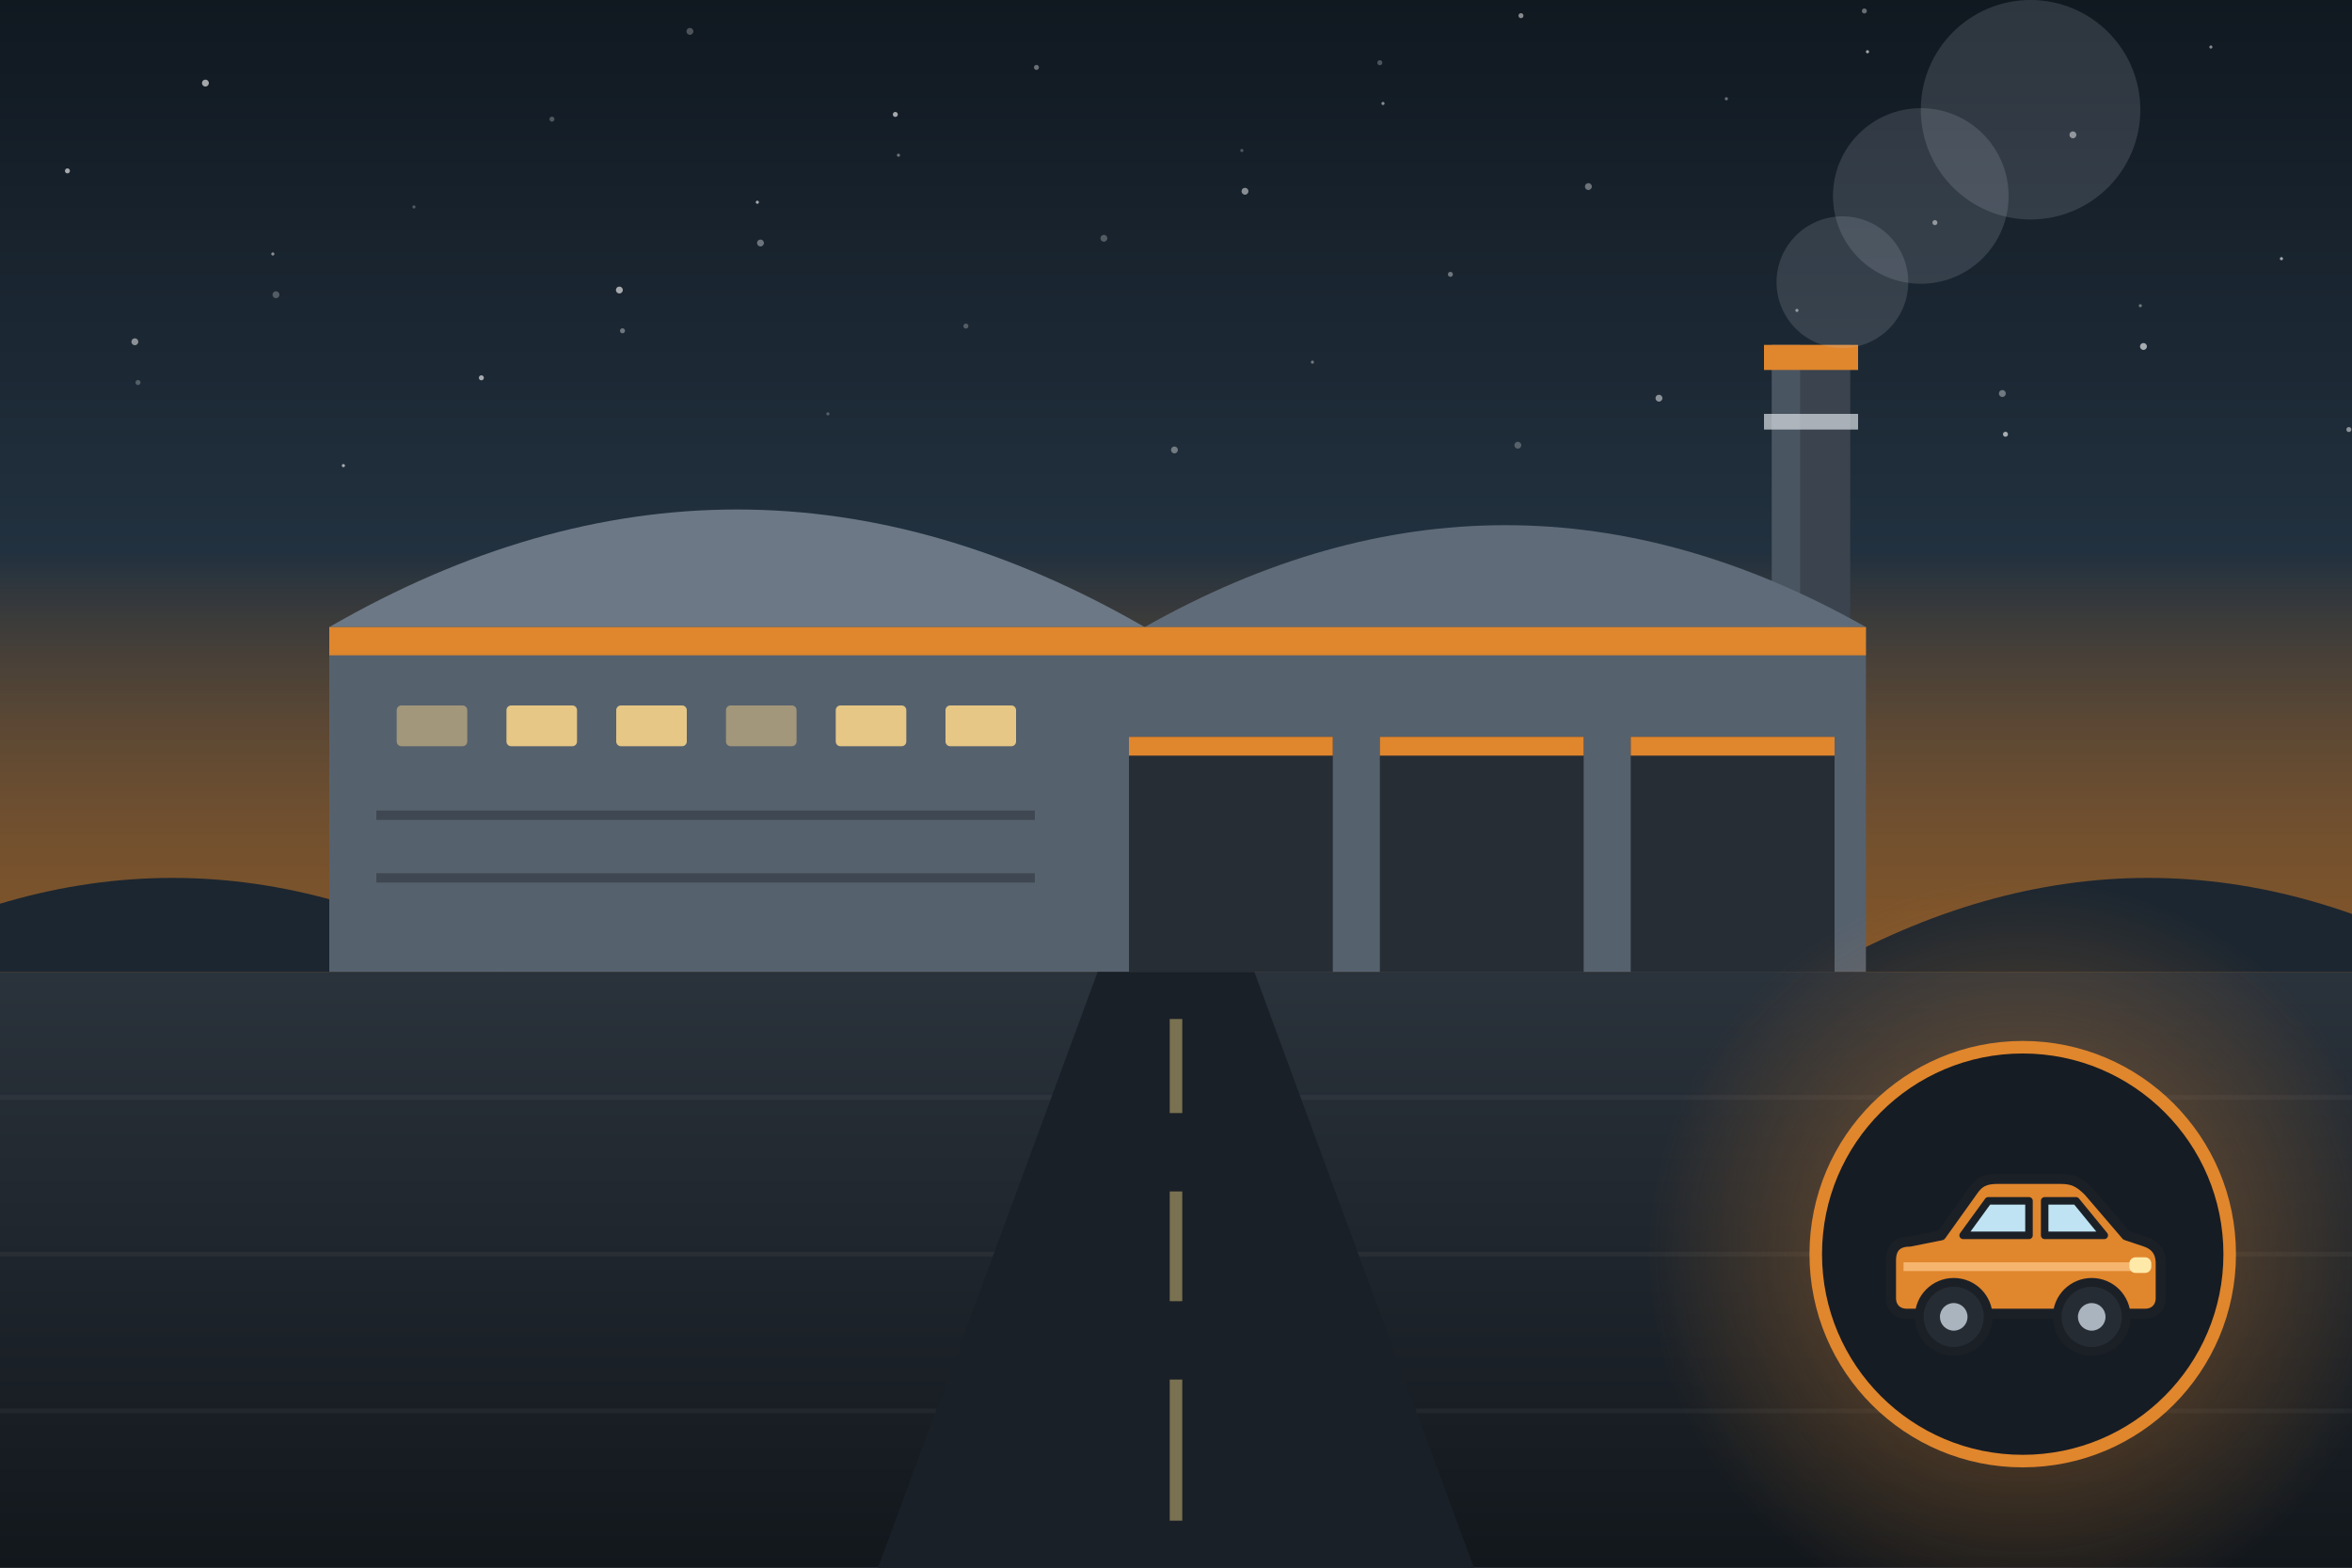
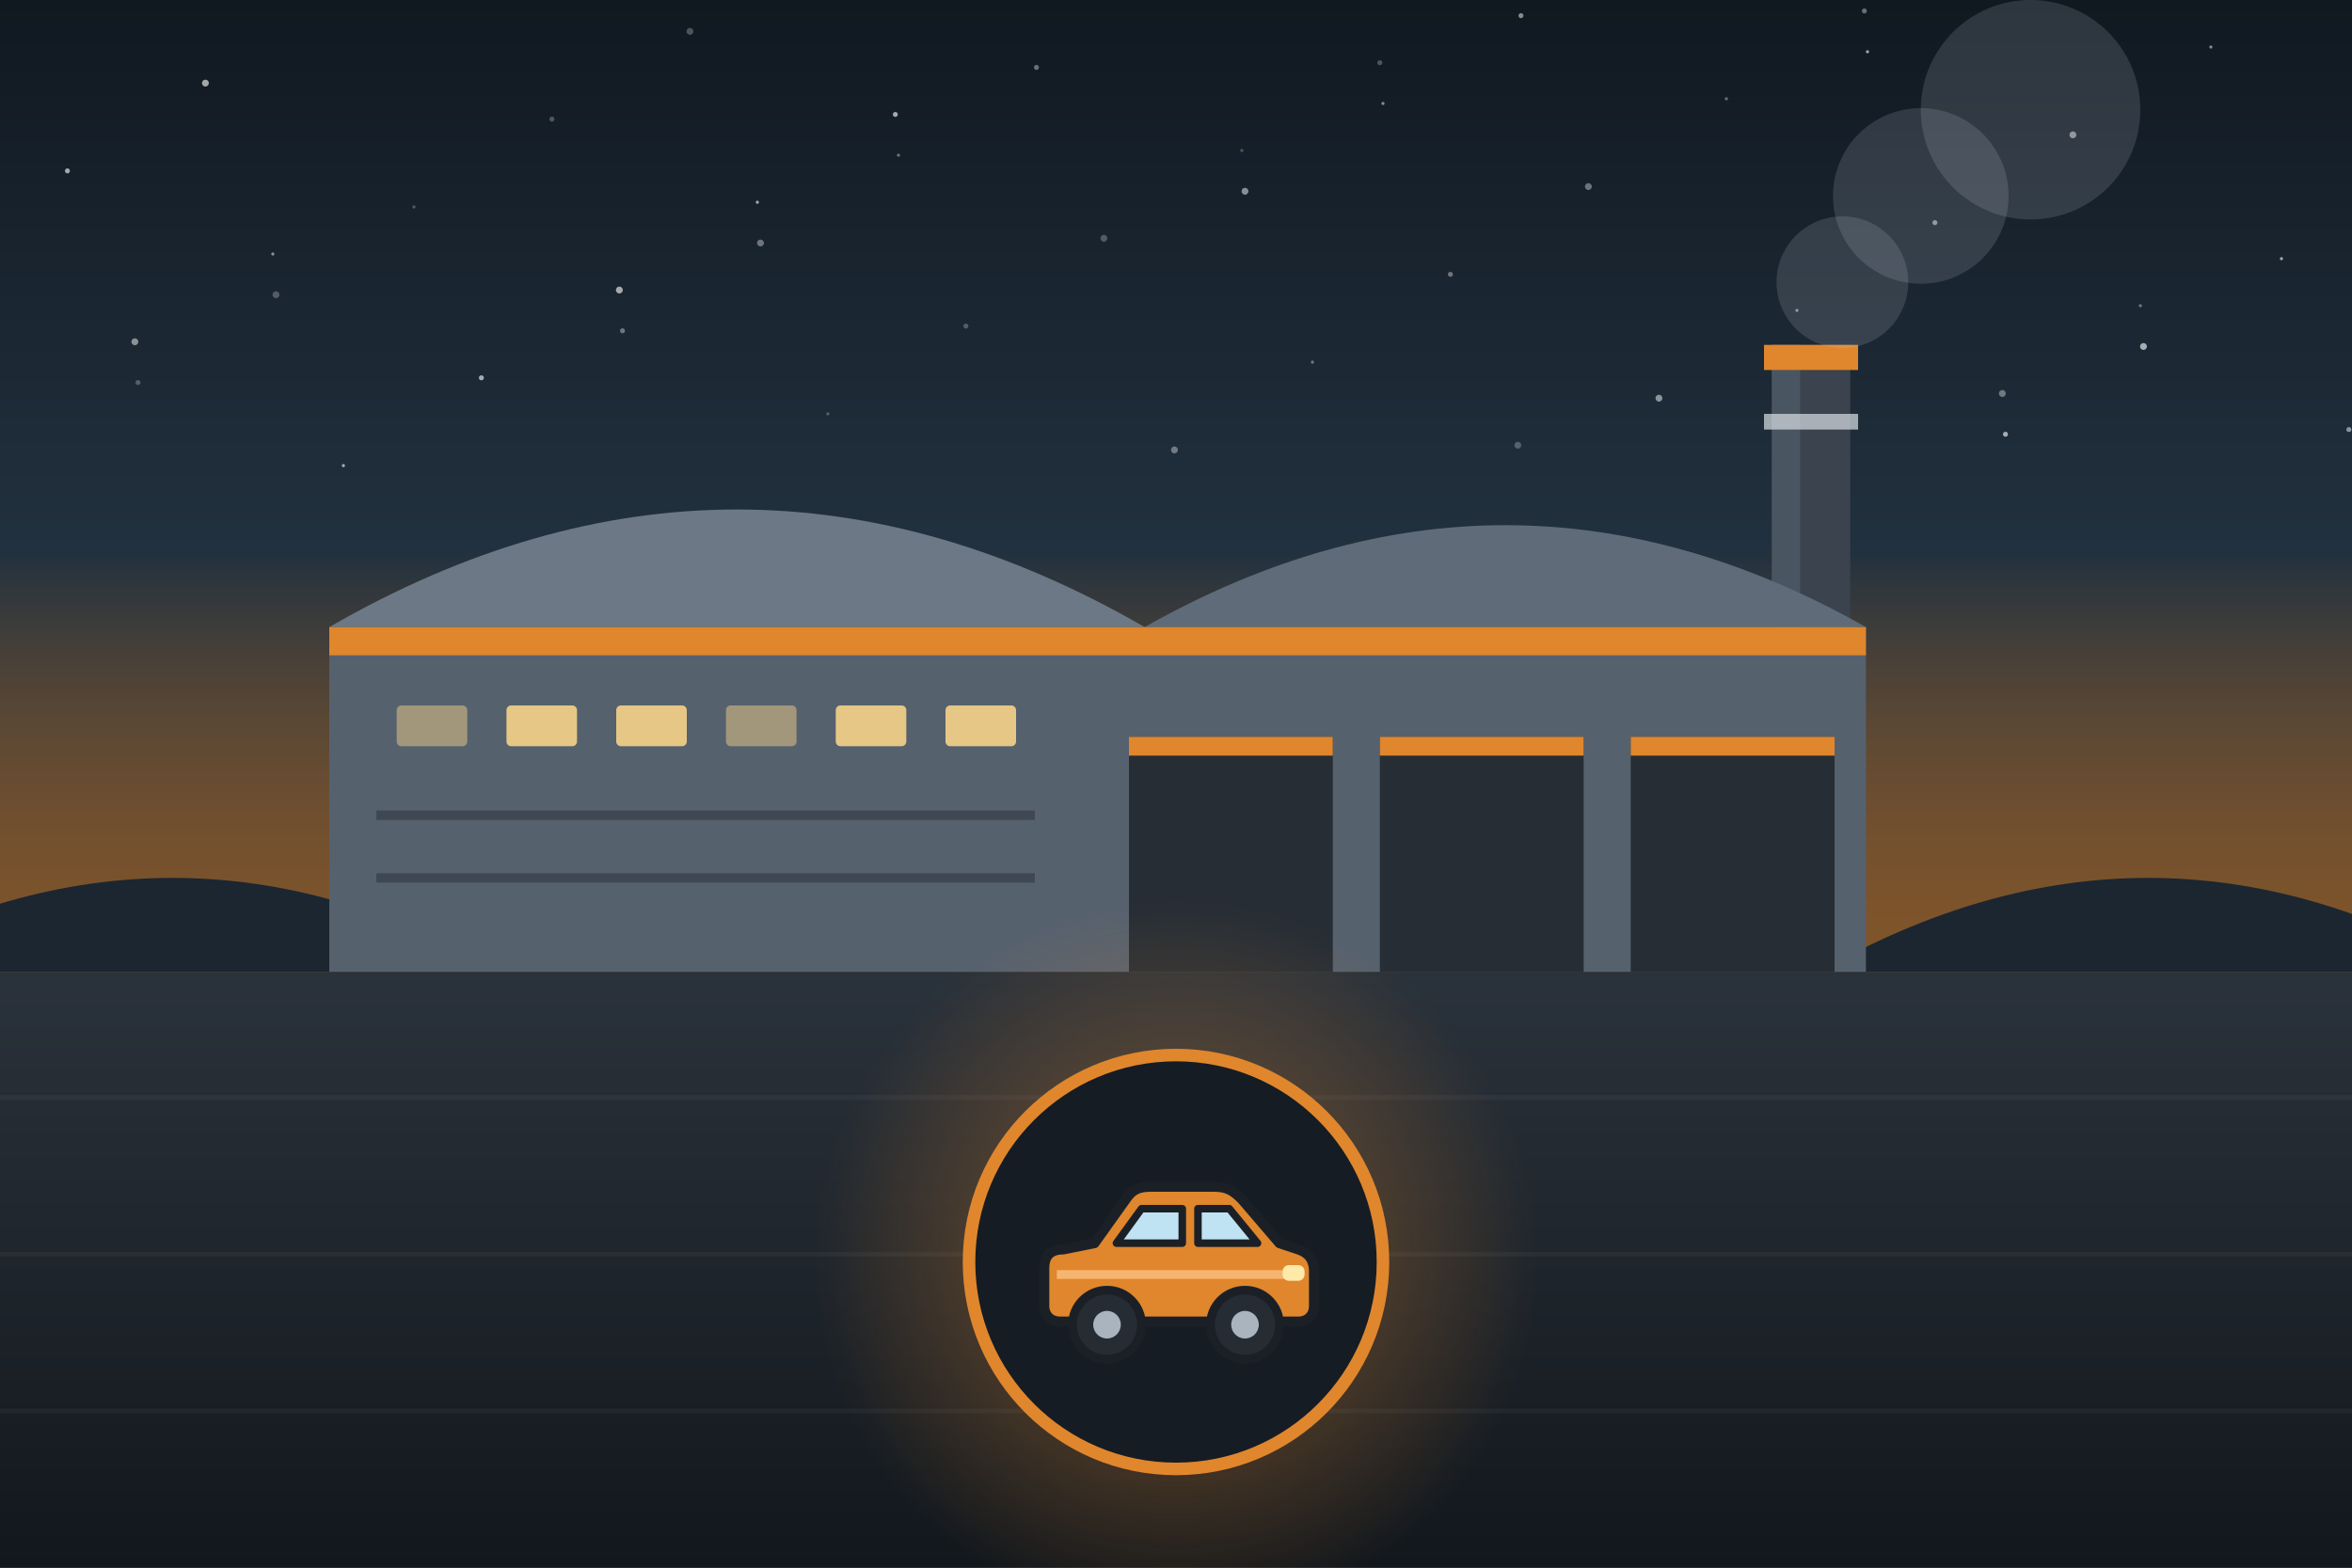
<svg xmlns="http://www.w3.org/2000/svg" viewBox="0 0 1500 1000" role="img" aria-label="Vehicle Works">
  <defs>
    <linearGradient id="sky" x1="0" y1="0" x2="0" y2="1">
      <stop offset="0" stop-color="#101820" />
      <stop offset=".55" stop-color="#22313f" />
      <stop offset="1" stop-color="#e0862d" stop-opacity=".55" />
    </linearGradient>
    <linearGradient id="ground" x1="0" y1="0" x2="0" y2="1">
      <stop offset="0" stop-color="#2a323b" />
      <stop offset="1" stop-color="#12171c" />
    </linearGradient>
    <radialGradient id="glow" cx=".5" cy=".5" r=".5">
      <stop offset="0" stop-color="#e0862d" stop-opacity=".5" />
      <stop offset="1" stop-color="#e0862d" stop-opacity="0" />
    </radialGradient>
  </defs>
  <rect width="1500" height="1000" fill="#101820" />
  <rect width="1500" height="640" fill="url(#sky)" />
  <circle cx="397" cy="211" r="1.6" fill="#ffffff" fill-opacity="0.37" />
  <circle cx="794" cy="122" r="2.2" fill="#ffffff" fill-opacity="0.49" />
  <circle cx="1191" cy="33" r="1.0" fill="#ffffff" fill-opacity="0.61" />
  <circle cx="88" cy="244" r="1.6" fill="#ffffff" fill-opacity="0.25" />
  <circle cx="485" cy="155" r="2.2" fill="#ffffff" fill-opacity="0.37" />
  <circle cx="882" cy="66" r="1.0" fill="#ffffff" fill-opacity="0.49" />
  <circle cx="1279" cy="277" r="1.6" fill="#ffffff" fill-opacity="0.61" />
  <circle cx="176" cy="188" r="2.2" fill="#ffffff" fill-opacity="0.25" />
  <circle cx="573" cy="99" r="1.0" fill="#ffffff" fill-opacity="0.37" />
  <circle cx="970" cy="10" r="1.6" fill="#ffffff" fill-opacity="0.49" />
  <circle cx="1367" cy="221" r="2.2" fill="#ffffff" fill-opacity="0.61" />
  <circle cx="264" cy="132" r="1.0" fill="#ffffff" fill-opacity="0.25" />
  <circle cx="661" cy="43" r="1.6" fill="#ffffff" fill-opacity="0.37" />
  <circle cx="1058" cy="254" r="2.2" fill="#ffffff" fill-opacity="0.49" />
  <circle cx="1455" cy="165" r="1.0" fill="#ffffff" fill-opacity="0.61" />
  <circle cx="352" cy="76" r="1.6" fill="#ffffff" fill-opacity="0.25" />
  <circle cx="749" cy="287" r="2.2" fill="#ffffff" fill-opacity="0.37" />
  <circle cx="1146" cy="198" r="1.0" fill="#ffffff" fill-opacity="0.49" />
  <circle cx="43" cy="109" r="1.6" fill="#ffffff" fill-opacity="0.61" />
  <circle cx="440" cy="20" r="2.2" fill="#ffffff" fill-opacity="0.25" />
  <circle cx="837" cy="231" r="1.0" fill="#ffffff" fill-opacity="0.37" />
  <circle cx="1234" cy="142" r="1.6" fill="#ffffff" fill-opacity="0.49" />
  <circle cx="131" cy="53" r="2.2" fill="#ffffff" fill-opacity="0.61" />
  <circle cx="528" cy="264" r="1.0" fill="#ffffff" fill-opacity="0.25" />
  <circle cx="925" cy="175" r="1.6" fill="#ffffff" fill-opacity="0.37" />
  <circle cx="1322" cy="86" r="2.2" fill="#ffffff" fill-opacity="0.49" />
  <circle cx="219" cy="297" r="1.0" fill="#ffffff" fill-opacity="0.61" />
  <circle cx="616" cy="208" r="1.6" fill="#ffffff" fill-opacity="0.25" />
  <circle cx="1013" cy="119" r="2.2" fill="#ffffff" fill-opacity="0.37" />
  <circle cx="1410" cy="30" r="1.0" fill="#ffffff" fill-opacity="0.49" />
  <circle cx="307" cy="241" r="1.6" fill="#ffffff" fill-opacity="0.61" />
  <circle cx="704" cy="152" r="2.2" fill="#ffffff" fill-opacity="0.25" />
  <circle cx="1101" cy="63" r="1.0" fill="#ffffff" fill-opacity="0.37" />
  <circle cx="1498" cy="274" r="1.6" fill="#ffffff" fill-opacity="0.49" />
  <circle cx="395" cy="185" r="2.2" fill="#ffffff" fill-opacity="0.61" />
  <circle cx="792" cy="96" r="1.0" fill="#ffffff" fill-opacity="0.25" />
  <circle cx="1189" cy="7" r="1.6" fill="#ffffff" fill-opacity="0.37" />
  <circle cx="86" cy="218" r="2.2" fill="#ffffff" fill-opacity="0.49" />
  <circle cx="483" cy="129" r="1.0" fill="#ffffff" fill-opacity="0.61" />
  <circle cx="880" cy="40" r="1.6" fill="#ffffff" fill-opacity="0.25" />
  <circle cx="1277" cy="251" r="2.2" fill="#ffffff" fill-opacity="0.37" />
  <circle cx="174" cy="162" r="1.0" fill="#ffffff" fill-opacity="0.49" />
  <circle cx="571" cy="73" r="1.6" fill="#ffffff" fill-opacity="0.61" />
  <circle cx="968" cy="284" r="2.2" fill="#ffffff" fill-opacity="0.25" />
  <circle cx="1365" cy="195" r="1.0" fill="#ffffff" fill-opacity="0.37" />
  <path d="M-100 620q210-120 420 0z" fill="#1c2630" />
  <path d="M320 620q210-160 420 0z" fill="#1c2630" />
  <path d="M740 620q210-200 420 0z" fill="#1c2630" />
  <path d="M1160 620q210-120 420 0z" fill="#1c2630" />
  <path d="M1580 620q210-160 420 0z" fill="#1c2630" />
  <g transform="translate(40 0)">
    <rect x="1090" y="220" width="50" height="180" fill="#3a434e" />
    <rect x="1090" y="220" width="18" height="180" fill="#4a5562" />
    <rect x="1085" y="220" width="60" height="16" fill="#e0862d" />
    <rect x="1085" y="264" width="60" height="10" fill="#d9dee4" fill-opacity=".7" />
    <g fill="#c9d2dc" fill-opacity=".16">
      <circle cx="1135.0" cy="180" r="42" />
      <circle cx="1185.0" cy="125" r="56" />
      <circle cx="1255.0" cy="70" r="70" />
    </g>
    <path d="M170 400q260-150 520 0z" fill="#6c7886" />
    <path d="M690 400q230-130 460 0z" fill="#5f6b78" />
    <rect x="170" y="400" width="980" height="220" fill="#56616e" />
    <rect x="170" y="400" width="980" height="18" fill="#e0862d" />
    <rect x="213" y="450" width="45" height="26" rx="3" fill="#ffd98a" fill-opacity="0.45" />
    <rect x="283" y="450" width="45" height="26" rx="3" fill="#ffd98a" fill-opacity="0.85" />
    <rect x="353" y="450" width="45" height="26" rx="3" fill="#ffd98a" fill-opacity="0.85" />
    <rect x="423" y="450" width="45" height="26" rx="3" fill="#ffd98a" fill-opacity="0.45" />
    <rect x="493" y="450" width="45" height="26" rx="3" fill="#ffd98a" fill-opacity="0.85" />
    <rect x="563" y="450" width="45" height="26" rx="3" fill="#ffd98a" fill-opacity="0.85" />
    <rect x="680" y="470" width="130" height="150" fill="#262d35" />
    <rect x="680" y="470" width="130" height="12" fill="#e0862d" />
    <rect x="840" y="470" width="130" height="150" fill="#262d35" />
    <rect x="840" y="470" width="130" height="12" fill="#e0862d" />
    <rect x="1000" y="470" width="130" height="150" fill="#262d35" />
    <rect x="1000" y="470" width="130" height="12" fill="#e0862d" />
    <path d="M200 520h420M200 560h420" stroke="#3f4852" stroke-width="6" />
  </g>
  <rect y="620" width="1500" height="380" fill="url(#ground)" />
  <path d="M0 700h1500M0 800h1500M0 900h1500" stroke="#ffffff" stroke-opacity=".04" stroke-width="3" />
-   <path d="M560 1000L700 620h100l140 380z" fill="#1a2027" />
-   <path d="M750 650v60M750 760v70M750 880v90" stroke="#d9c27a" stroke-opacity=".5" stroke-width="8" />
-   <circle cx="1290" cy="800" r="240" fill="url(#glow)" />
-   <circle cx="1290" cy="800" r="132" fill="#161c23" stroke="#e0862d" stroke-width="8" />
-   <g transform="translate(1190 700) scale(4)">
+   <circle cx="750" cy="805" r="230" fill="url(#glow)" />
+   <circle cx="750" cy="805" r="132" fill="#161c23" stroke="#e0862d" stroke-width="8" />
+   <g transform="translate(650 705) scale(4)">
    <path d="M4 32v-6c0-2 1-3 3-3l5-1 5-7c1-1.500 2-2 4-2h10c2 0 3 .500 4.500 2l6 7 3 1c1.500.500 2.500 1.500 2.500 3.500V32c0 1.500-1 2.500-2.500 2.500h-38C5 34.500 4 33.500 4 32z" fill="#e0862d" stroke="#1b2027" stroke-width="1.600" stroke-linejoin="round" />
    <path d="M15.500 22l4-5.500h6.500V22zM28.500 16.500h5l4.500 5.500h-9.500z" fill="#bfe3f2" stroke="#1b2027" stroke-width="1.200" stroke-linejoin="round" />
    <path d="M6 27h38" stroke="#f6b56f" stroke-width="1.400" />
    <circle cx="14" cy="35" r="5.500" fill="#262c33" stroke="#1b2027" stroke-width="1.400" />
    <circle cx="14" cy="35" r="2.200" fill="#aab4be" />
    <circle cx="36" cy="35" r="5.500" fill="#262c33" stroke="#1b2027" stroke-width="1.400" />
    <circle cx="36" cy="35" r="2.200" fill="#aab4be" />
    <rect x="42" y="25.500" width="3.500" height="2.500" rx="1" fill="#ffe9a8" />
  </g>
</svg>
